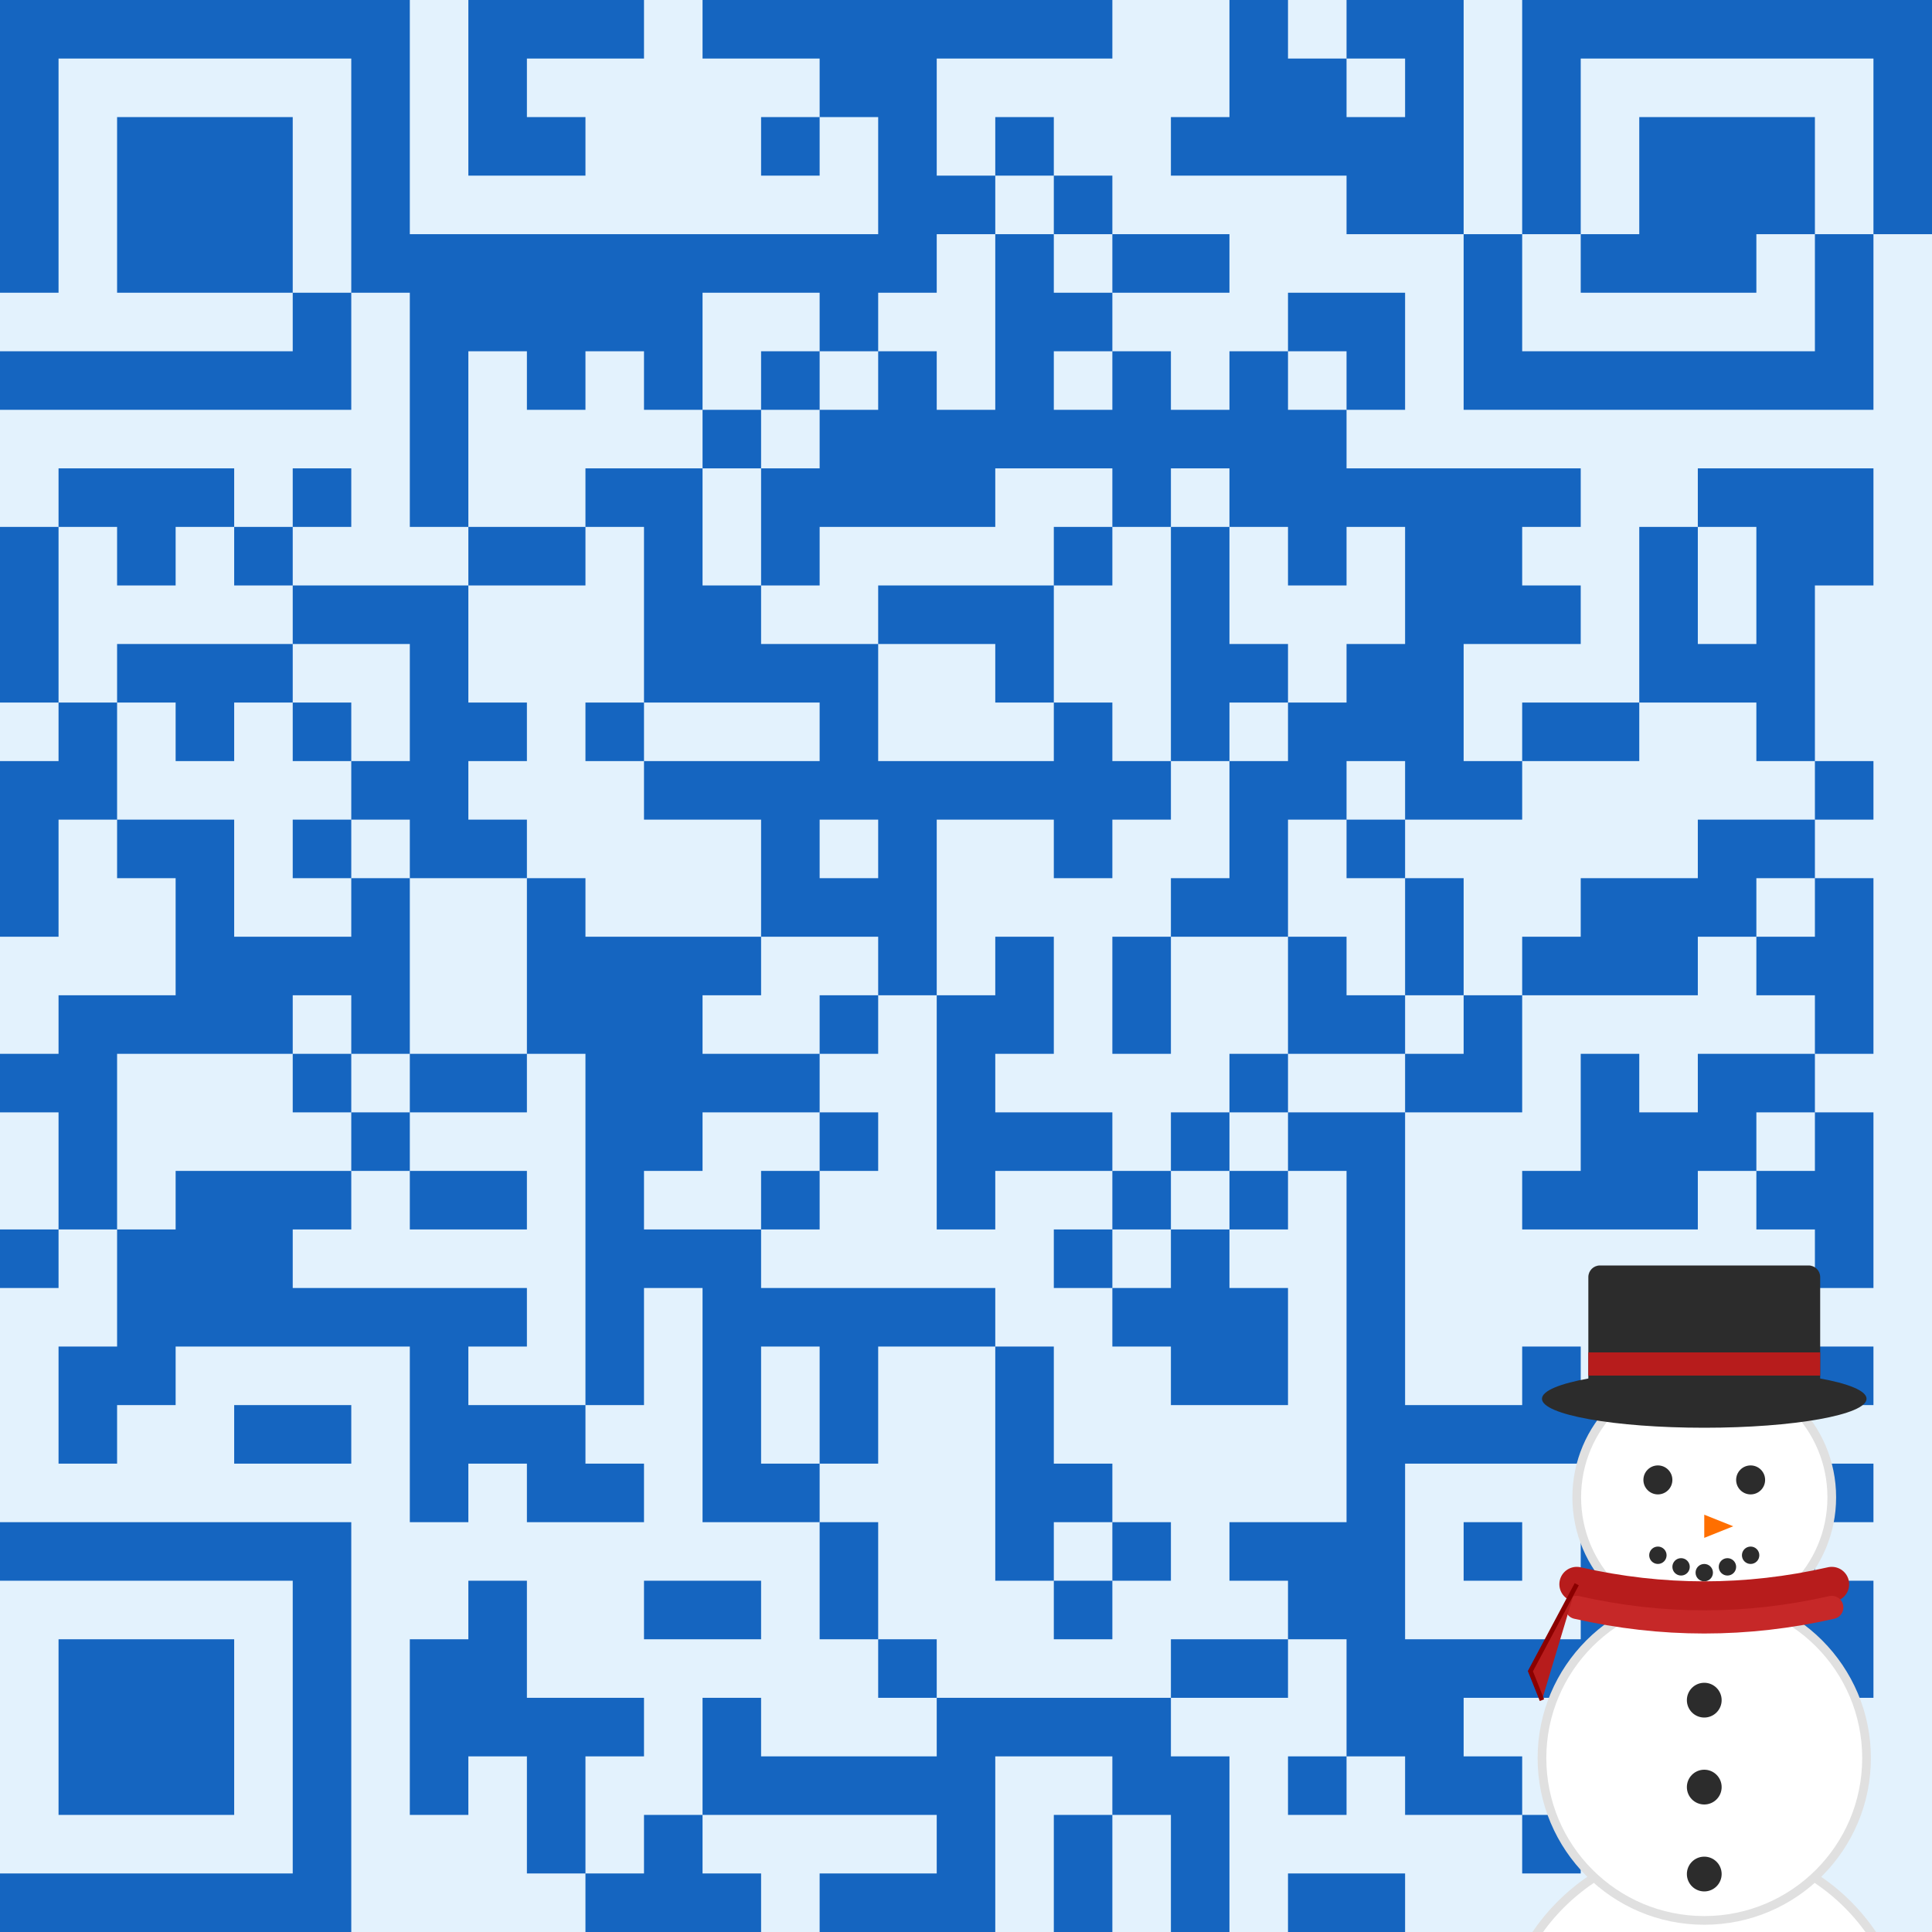
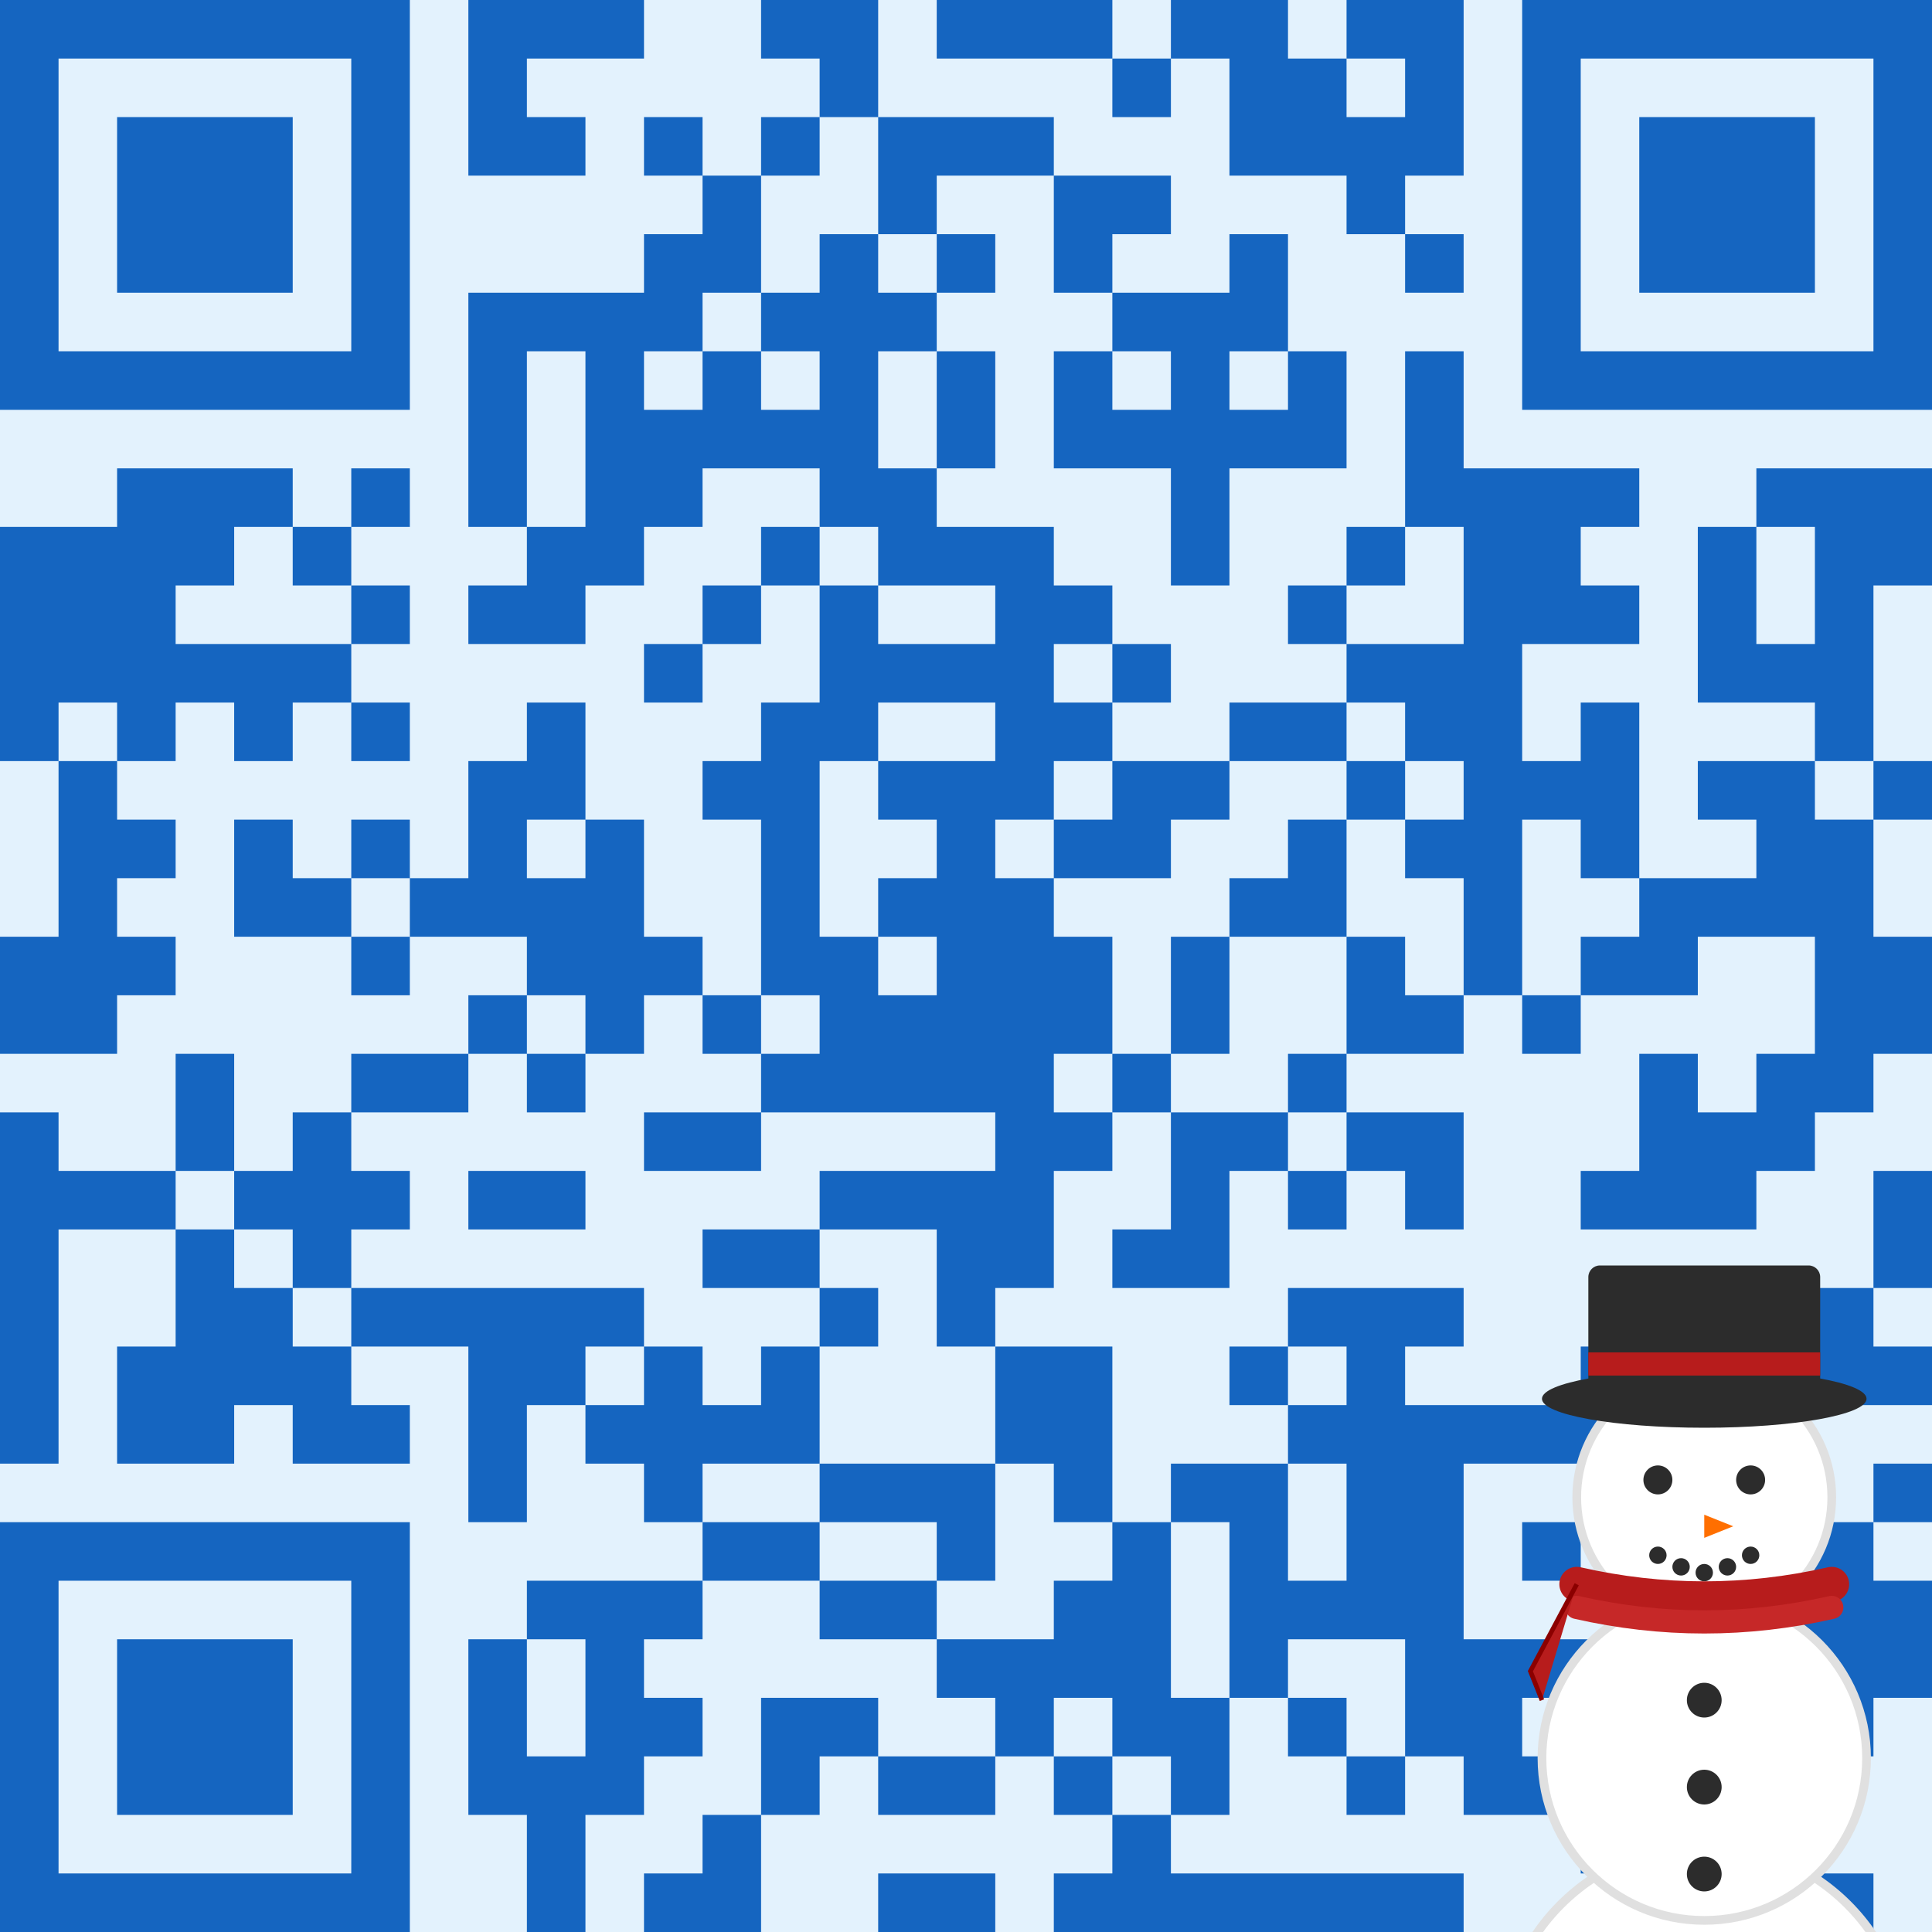
<svg class="segno" data-qr-default-foreground-color="#1565C0" width="250" height="250" viewBox="0 0 33 33">
  <path fill="#e3f2fd" d="M0 0h33v33h-33z" />
-   <path class="qrline" stroke="#1565c0" d="M0 0.5h7m1 0h3m1 0h7m2 0h1m1 0h2m1 0h7m-33 1h1m5 0h1m1 0h1m5 0h2m5 0h2m1 0h1m1 0h1m5 0h1m-33 1h1m1 0h3m1 0h1m1 0h2m3 0h1m1 0h1m1 0h1m2 0h5m1 0h1m1 0h3m1 0h1m-33 1h1m1 0h3m1 0h1m8 0h2m1 0h1m4 0h2m1 0h1m1 0h3m1 0h1m-33 1h1m1 0h3m1 0h6 0h4m1 0h1m1 0h2m4 0h1m1 0h3m1 0h1m-33 1h1m5 0h1m1 0h5m2 0h1m2 0h2m3 0h2m1 0h1m5 0h1m-33 1h7m1 0h1m1 0h1m1 0h1m1 0h1m1 0h1m1 0h1m1 0h1m1 0h1m1 0h1m1 0h7m-25 1h1m4 0h1m1 0h9m-22 1h3m1 0h1m1 0h1m2 0h2m1 0h4m2 0h1m1 0h6m2 0h3m-33 1h2m1 0h1m1 0h1m3 0h2m1 0h1m1 0h1m4 0h1m1 0h1m1 0h1m1 0h2m2 0h1m1 0h2m-33 1h2m4 0h3m3 0h2m2 0h3m2 0h1m3 0h3m1 0h1m1 0h1m-32 1h2m1 0h3m2 0h1m3 0h4m2 0h1m2 0h2m1 0h2m3 0h3m-32 1h1m1 0h1m1 0h1m1 0h1m1 0h2m1 0h1m3 0h1m3 0h1m1 0h1m1 0h3m1 0h2m2 0h1m-31 1h2m4 0h2m3 0h9m1 0h2m1 0h2m5 0h1m-33 1h2m1 0h2m1 0h1m1 0h2m4 0h1m1 0h1m2 0h1m2 0h1m1 0h1m5 0h2m-32 1h2m2 0h1m2 0h1m2 0h1m3 0h3m4 0h2m2 0h1m2 0h3m1 0h1m-33 1h1m3 0h4m2 0h4m2 0h1m1 0h1m1 0h1m2 0h1m1 0h1m1 0h3m1 0h2m-31 1h4m1 0h1m2 0h3m2 0h1m1 0h2m1 0h1m2 0h2m1 0h1m5 0h1m-33 1h3m3 0h1m1 0h2m1 0h4m2 0h1m4 0h1m2 0h2m1 0h1m1 0h2m-32 1h1m1 0h1m4 0h1m3 0h2m2 0h1m1 0h3m1 0h1m1 0h2m3 0h3m1 0h1m-33 1h1m1 0h1m1 0h3m1 0h2m1 0h1m2 0h1m2 0h1m2 0h1m1 0h1m1 0h1m2 0h3m1 0h2m-33 1h2m1 0h3m5 0h3m5 0h1m1 0h1m2 0h1m7 0h1m-33 1h1m2 0h7m1 0h1m1 0h5m2 0h3m1 0h1m5 0h2m-32 1h1m1 0h2m4 0h1m2 0h1m1 0h1m1 0h1m2 0h1m2 0h2m1 0h1m2 0h1m1 0h4m-33 1h1m1 0h1m2 0h2m1 0h3m2 0h1m1 0h1m2 0h1m5 0h5m-21 1h1m1 0h2m1 0h2m3 0h2m4 0h1m3 0h2m2 0h1m-33 1h7m8 0h1m2 0h1m1 0h1m1 0h3m1 0h1m1 0h4m-32 1h1m5 0h1m2 0h1m2 0h2m1 0h1m3 0h1m3 0h2m3 0h1m1 0h3m-33 1h1m1 0h3m1 0h1m1 0h2m6 0h1m4 0h2m1 0h5m2 0h2m-33 1h1m1 0h3m1 0h1m1 0h4m1 0h1m3 0h4m3 0h2m2 0h4m-32 1h1m1 0h3m1 0h1m1 0h1m1 0h1m2 0h5m2 0h2m1 0h1m1 0h2m3 0h1m-31 1h1m5 0h1m3 0h1m1 0h1m4 0h1m1 0h1m1 0h1m5 0h1m1 0h2m-31 1h7m4 0h3m1 0h3m1 0h1m1 0h1m1 0h2m6 0h1" />
+   <path class="qrline" stroke="#1565c0" d="M0 0.5h7m1 0h3m2 0h2m1 0h3m1 0h2m1 0h2m1 0h7m-33 1h1m5 0h1m1 0h1m5 0h1m4 0h1m1 0h2m1 0h1m1 0h1m5 0h1m-33 1h1m1 0h3m1 0h1m1 0h2m1 0h1m1 0h1m1 0h3m3 0h4m1 0h1m1 0h3m1 0h1m-33 1h1m1 0h3m1 0h1m5 0h1m2 0h1m2 0h2m3 0h1m2 0h1m1 0h3m1 0h1m-33 1h1m1 0h3m1 0h1m4 0h2m1 0h1m1 0h1m1 0h1m2 0h1m2 0h1m1 0h1m1 0h3m1 0h1m-33 1h1m5 0h1m1 0h4m1 0h3m3 0h3m4 0h1m5 0h1m-33 1h7m1 0h1m1 0h1m1 0h1m1 0h1m1 0h1m1 0h1m1 0h1m1 0h1m1 0h1m1 0h7m-25 1h1m1 0h5m1 0h1m1 0h5m1 0h1m-23 1h3m1 0h1m1 0h1m1 0h2m2 0h2m4 0h1m3 0h4m2 0h3m-33 1h4m1 0h1m3 0h2m2 0h1m1 0h3m2 0h1m2 0h1m1 0h2m2 0h1m1 0h2m-33 1h3m3 0h1m1 0h2m2 0h1m1 0h1m2 0h2m3 0h1m2 0h3m1 0h1m1 0h1m-32 1h6m5 0h1m2 0h4m1 0h1m3 0h3m3 0h3m-32 1h1m1 0h1m1 0h1m1 0h1m2 0h1m3 0h2m2 0h2m2 0h2m1 0h2m1 0h1m3 0h1m-31 1h1m6 0h2m2 0h2m1 0h3m1 0h2m2 0h1m1 0h3m1 0h2m1 0h1m-32 1h2m1 0h1m1 0h1m1 0h1m1 0h1m2 0h1m2 0h1m1 0h2m2 0h1m1 0h2m1 0h1m2 0h2m-31 1h1m2 0h2m1 0h4m2 0h1m1 0h3m3 0h2m2 0h1m2 0h4m-32 1h3m3 0h1m2 0h3m1 0h2m1 0h3m1 0h1m2 0h1m1 0h1m1 0h2m2 0h2m-33 1h2m6 0h1m1 0h1m1 0h1m1 0h5m1 0h1m2 0h2m1 0h1m4 0h2m-30 1h1m2 0h2m1 0h1m3 0h5m1 0h1m2 0h1m5 0h1m1 0h2m-32 1h1m2 0h1m1 0h1m5 0h2m4 0h2m1 0h2m1 0h2m3 0h3m-31 1h3m1 0h3m1 0h2m4 0h4m2 0h1m1 0h1m1 0h1m2 0h3m2 0h1m-33 1h1m2 0h1m1 0h1m6 0h2m2 0h2m1 0h2m11 0h1m-33 1h1m2 0h2m1 0h5m3 0h1m1 0h1m5 0h3m5 0h2m-32 1h1m1 0h4m2 0h2m1 0h1m1 0h1m3 0h2m2 0h1m1 0h1m3 0h1m1 0h4m-33 1h1m1 0h2m1 0h2m1 0h1m1 0h4m3 0h2m3 0h7m-21 1h1m2 0h1m2 0h3m1 0h1m1 0h2m1 0h2m3 0h2m2 0h1m-33 1h7m5 0h2m2 0h1m2 0h1m1 0h1m1 0h2m1 0h1m1 0h4m-32 1h1m5 0h1m2 0h3m2 0h2m2 0h2m1 0h4m3 0h1m1 0h3m-33 1h1m1 0h3m1 0h1m1 0h1m1 0h1m5 0h4m1 0h1m2 0h5m2 0h2m-33 1h1m1 0h3m1 0h1m1 0h1m1 0h2m1 0h2m2 0h1m1 0h2m1 0h1m1 0h2m2 0h2m1 0h1m-32 1h1m1 0h3m1 0h1m1 0h3m2 0h1m1 0h2m1 0h1m1 0h1m2 0h1m1 0h2m2 0h2m-31 1h1m5 0h1m2 0h1m2 0h1m6 0h1m7 0h1m1 0h2m-31 1h7m2 0h1m1 0h2m2 0h2m1 0h7m6 0h1" />
  <g id="xmas-decoration" transform="translate(19.21, 19.14) scale(0.099)" aria-hidden="true">
    <g>
      <circle cx="100" cy="160" r="35" fill="#ffffff" stroke="#e0e0e0" stroke-width="1.5" />
      <circle cx="100" cy="110" r="28" fill="#ffffff" stroke="#e0e0e0" stroke-width="1.5" />
      <circle cx="100" cy="65" r="22" fill="#ffffff" stroke="#e0e0e0" stroke-width="1.5" />
      <ellipse cx="100" cy="48" rx="28" ry="5" fill="#2c2c2c" />
      <rect x="80" y="25" width="40" height="23" fill="#2c2c2c" rx="2" />
      <rect x="80" y="40" width="40" height="4" fill="#b71c1c" />
      <circle cx="92" cy="62" r="2.5" fill="#2c2c2c" />
      <circle cx="108" cy="62" r="2.5" fill="#2c2c2c" />
      <polygon points="100,68 105,70 100,72" fill="#ff6f00" />
      <circle cx="92" cy="75" r="1.5" fill="#2c2c2c" />
      <circle cx="96" cy="77" r="1.5" fill="#2c2c2c" />
      <circle cx="100" cy="78" r="1.5" fill="#2c2c2c" />
      <circle cx="104" cy="77" r="1.5" fill="#2c2c2c" />
      <circle cx="108" cy="75" r="1.5" fill="#2c2c2c" />
      <circle cx="100" cy="100" r="3" fill="#2c2c2c" />
      <circle cx="100" cy="115" r="3" fill="#2c2c2c" />
      <circle cx="100" cy="130" r="3" fill="#2c2c2c" />
      <path d="M78,80 Q100,85 122,80" fill="none" stroke="#b71c1c" stroke-width="6" stroke-linecap="round" />
      <path d="M78,84 Q100,89 122,84" fill="none" stroke="#c62828" stroke-width="4" stroke-linecap="round" />
      <path d="M78,80 L70,95 L72,100" fill="#b71c1c" stroke="#8b0000" stroke-width="0.8" />
    </g>
  </g>
</svg>
